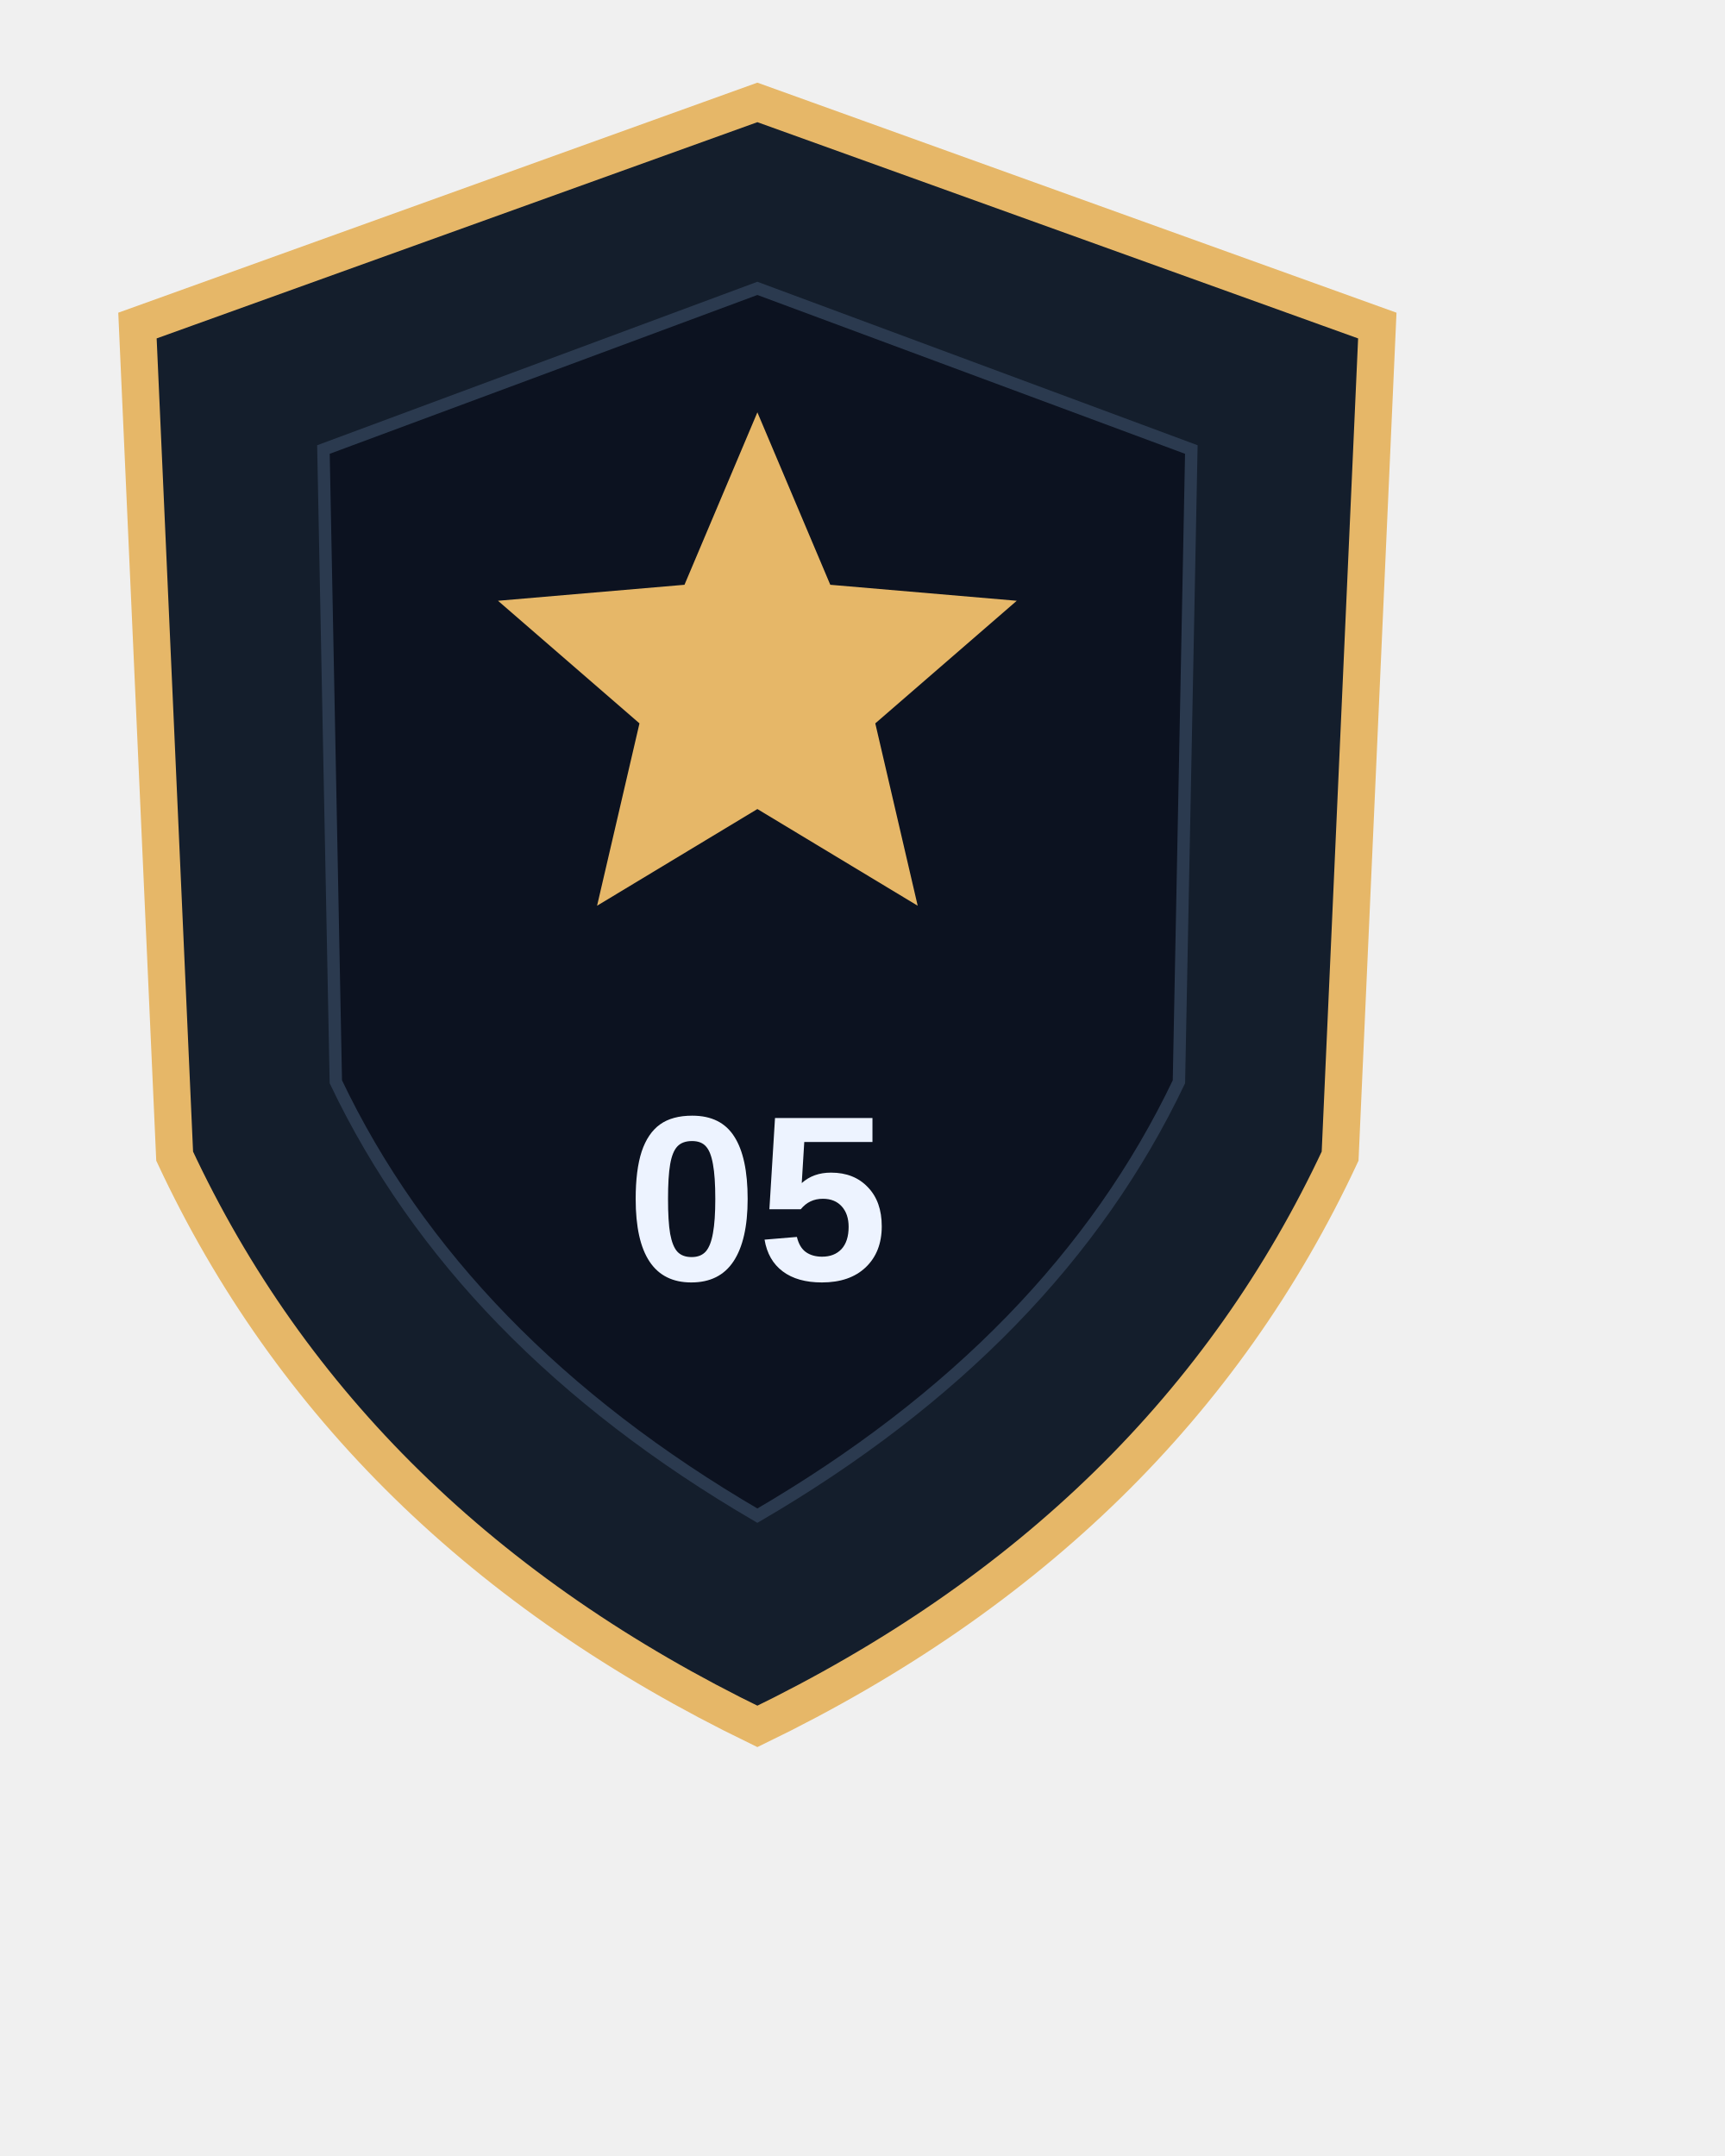
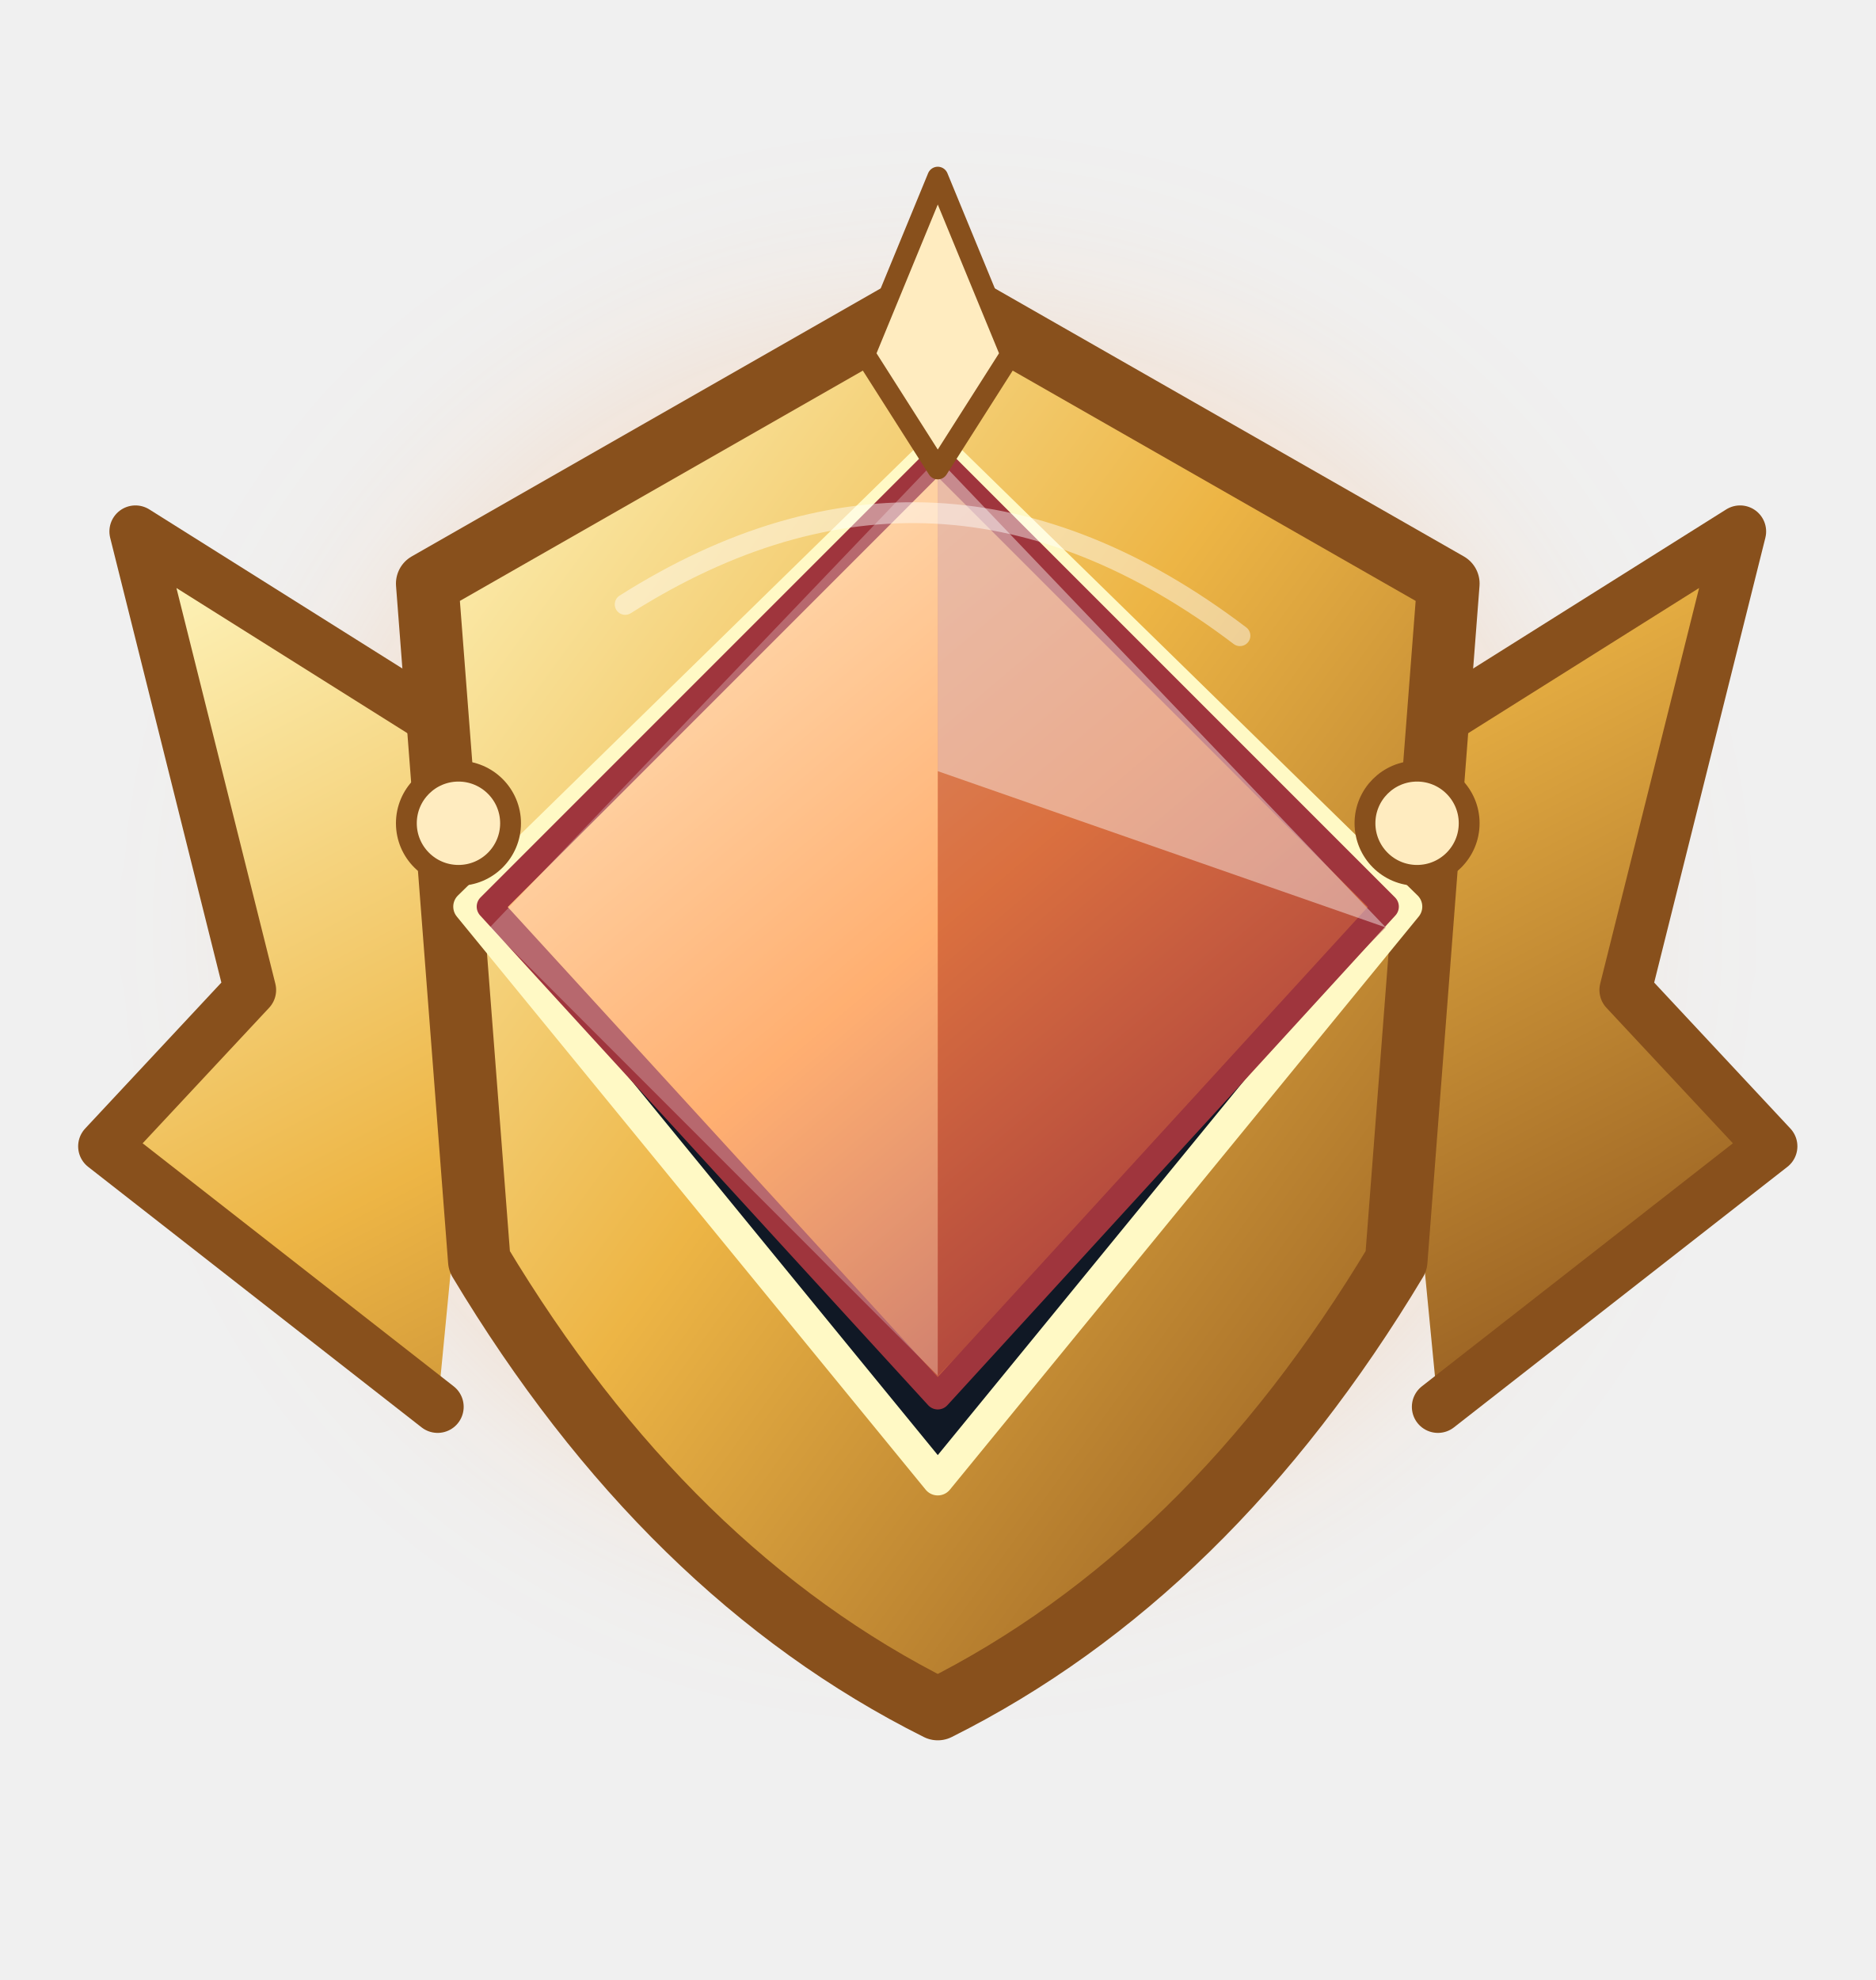
- <svg xmlns="http://www.w3.org/2000/svg" width="128" height="160" viewBox="0 0 128 160" role="img" aria-label="Tier Veteran">
-   <g transform="translate(1 3) scale(0.92)">
-     <path d="M60 5 L110 23 L107 90 Q93 120 60 136 Q27 120 13 90 L10 23 Z" fill="#141e2c" stroke="#e6b768" stroke-width="3" />
-     <path d="M60 20 L95 33 L94 84 Q84 105 60 119 Q36 105 26 84 L25 33 Z" fill="#0c1220" stroke="#2b3a4f" stroke-width="1" />
-     <polygon points="60.00,30.00 65.88,43.91 80.92,45.20 69.51,55.09 72.93,69.80 60.00,62.00 47.07,69.80 50.49,55.09 39.08,45.20 54.12,43.91" fill="#e6b768" />
-     <text x="60" y="100" font-family="Arial,sans-serif" font-size="19" font-weight="700" fill="#edf3ff" text-anchor="middle">05</text>
+ <svg xmlns="http://www.w3.org/2000/svg" width="180" height="190" viewBox="0 0 180 190" role="img" aria-label="Original AXR rank Veteran">
+   <defs>
+     <linearGradient id="metal4" x1="0" y1="0" x2="1" y2="1">
+       <stop offset="0" stop-color="#fff9c5" />
+       <stop offset=".46" stop-color="#edb545" />
+       <stop offset="1" stop-color="#88501c" />
+     </linearGradient>
+     <linearGradient id="gem4" x1="0" y1="0" x2=".8" y2="1">
+       <stop offset="0" stop-color="#ffecc0" />
+       <stop offset=".55" stop-color="#ff9441" />
+       <stop offset="1" stop-color="#9f353d" />
+     </linearGradient>
+     <filter id="glow4" x="-50%" y="-50%" width="200%" height="200%">
+       <feGaussianBlur stdDeviation="9" />
+     </filter>
+   </defs>
+   <ellipse cx="90" cy="89" rx="60" ry="58" fill="#ff9441" opacity=".2" filter="url(#glow4)" />
+   <g stroke-linejoin="round" stroke-linecap="round">
+     <path d="M48 73 L13 51 L24 95 L10 110 L42 135 M132 73 L167 51 L156 95 L170 110 L138 135" fill="url(#metal4)" stroke="#88501c" stroke-width="5" />
+     <path d="M90 28 L139 56 L134 121 Q116 151 90 164 Q64 151 46 121 L41 56 Z" fill="url(#metal4)" stroke="#88501c" stroke-width="6" />
+     <path d="M90 43 L135 87 L90 142 L45 87 Z" fill="#101825" stroke="#fff9c5" stroke-width="3" />
+     <path d="M90 44 L133 87 L90 134 L47 87 Z" fill="url(#gem4)" stroke="#9f353d" stroke-width="2.5" />
+     <path d="M90 44 L90 132 L47 89 Z" fill="#fff" opacity=".25" />
+     <path d="M90 44 L133 89 L90 132 Z" fill="#9f353d" opacity=".38" />
+     <path d="M90 44 L133 89 L90 74 Z" fill="#fff" opacity=".42" />
+     <path d="M90 17 L97 34 L90 45 L83 34 Z" fill="#ffecc0" stroke="#88501c" stroke-width="2" />
+     <circle cx="44" cy="79" r="5" fill="#ffecc0" stroke="#88501c" stroke-width="2" />
+     <circle cx="136" cy="79" r="5" fill="#ffecc0" stroke="#88501c" stroke-width="2" />
+     <path d="M60 58 Q90 39 119 61" stroke="#fff" fill="none" stroke-width="2" opacity=".45" />
  </g>
</svg>
